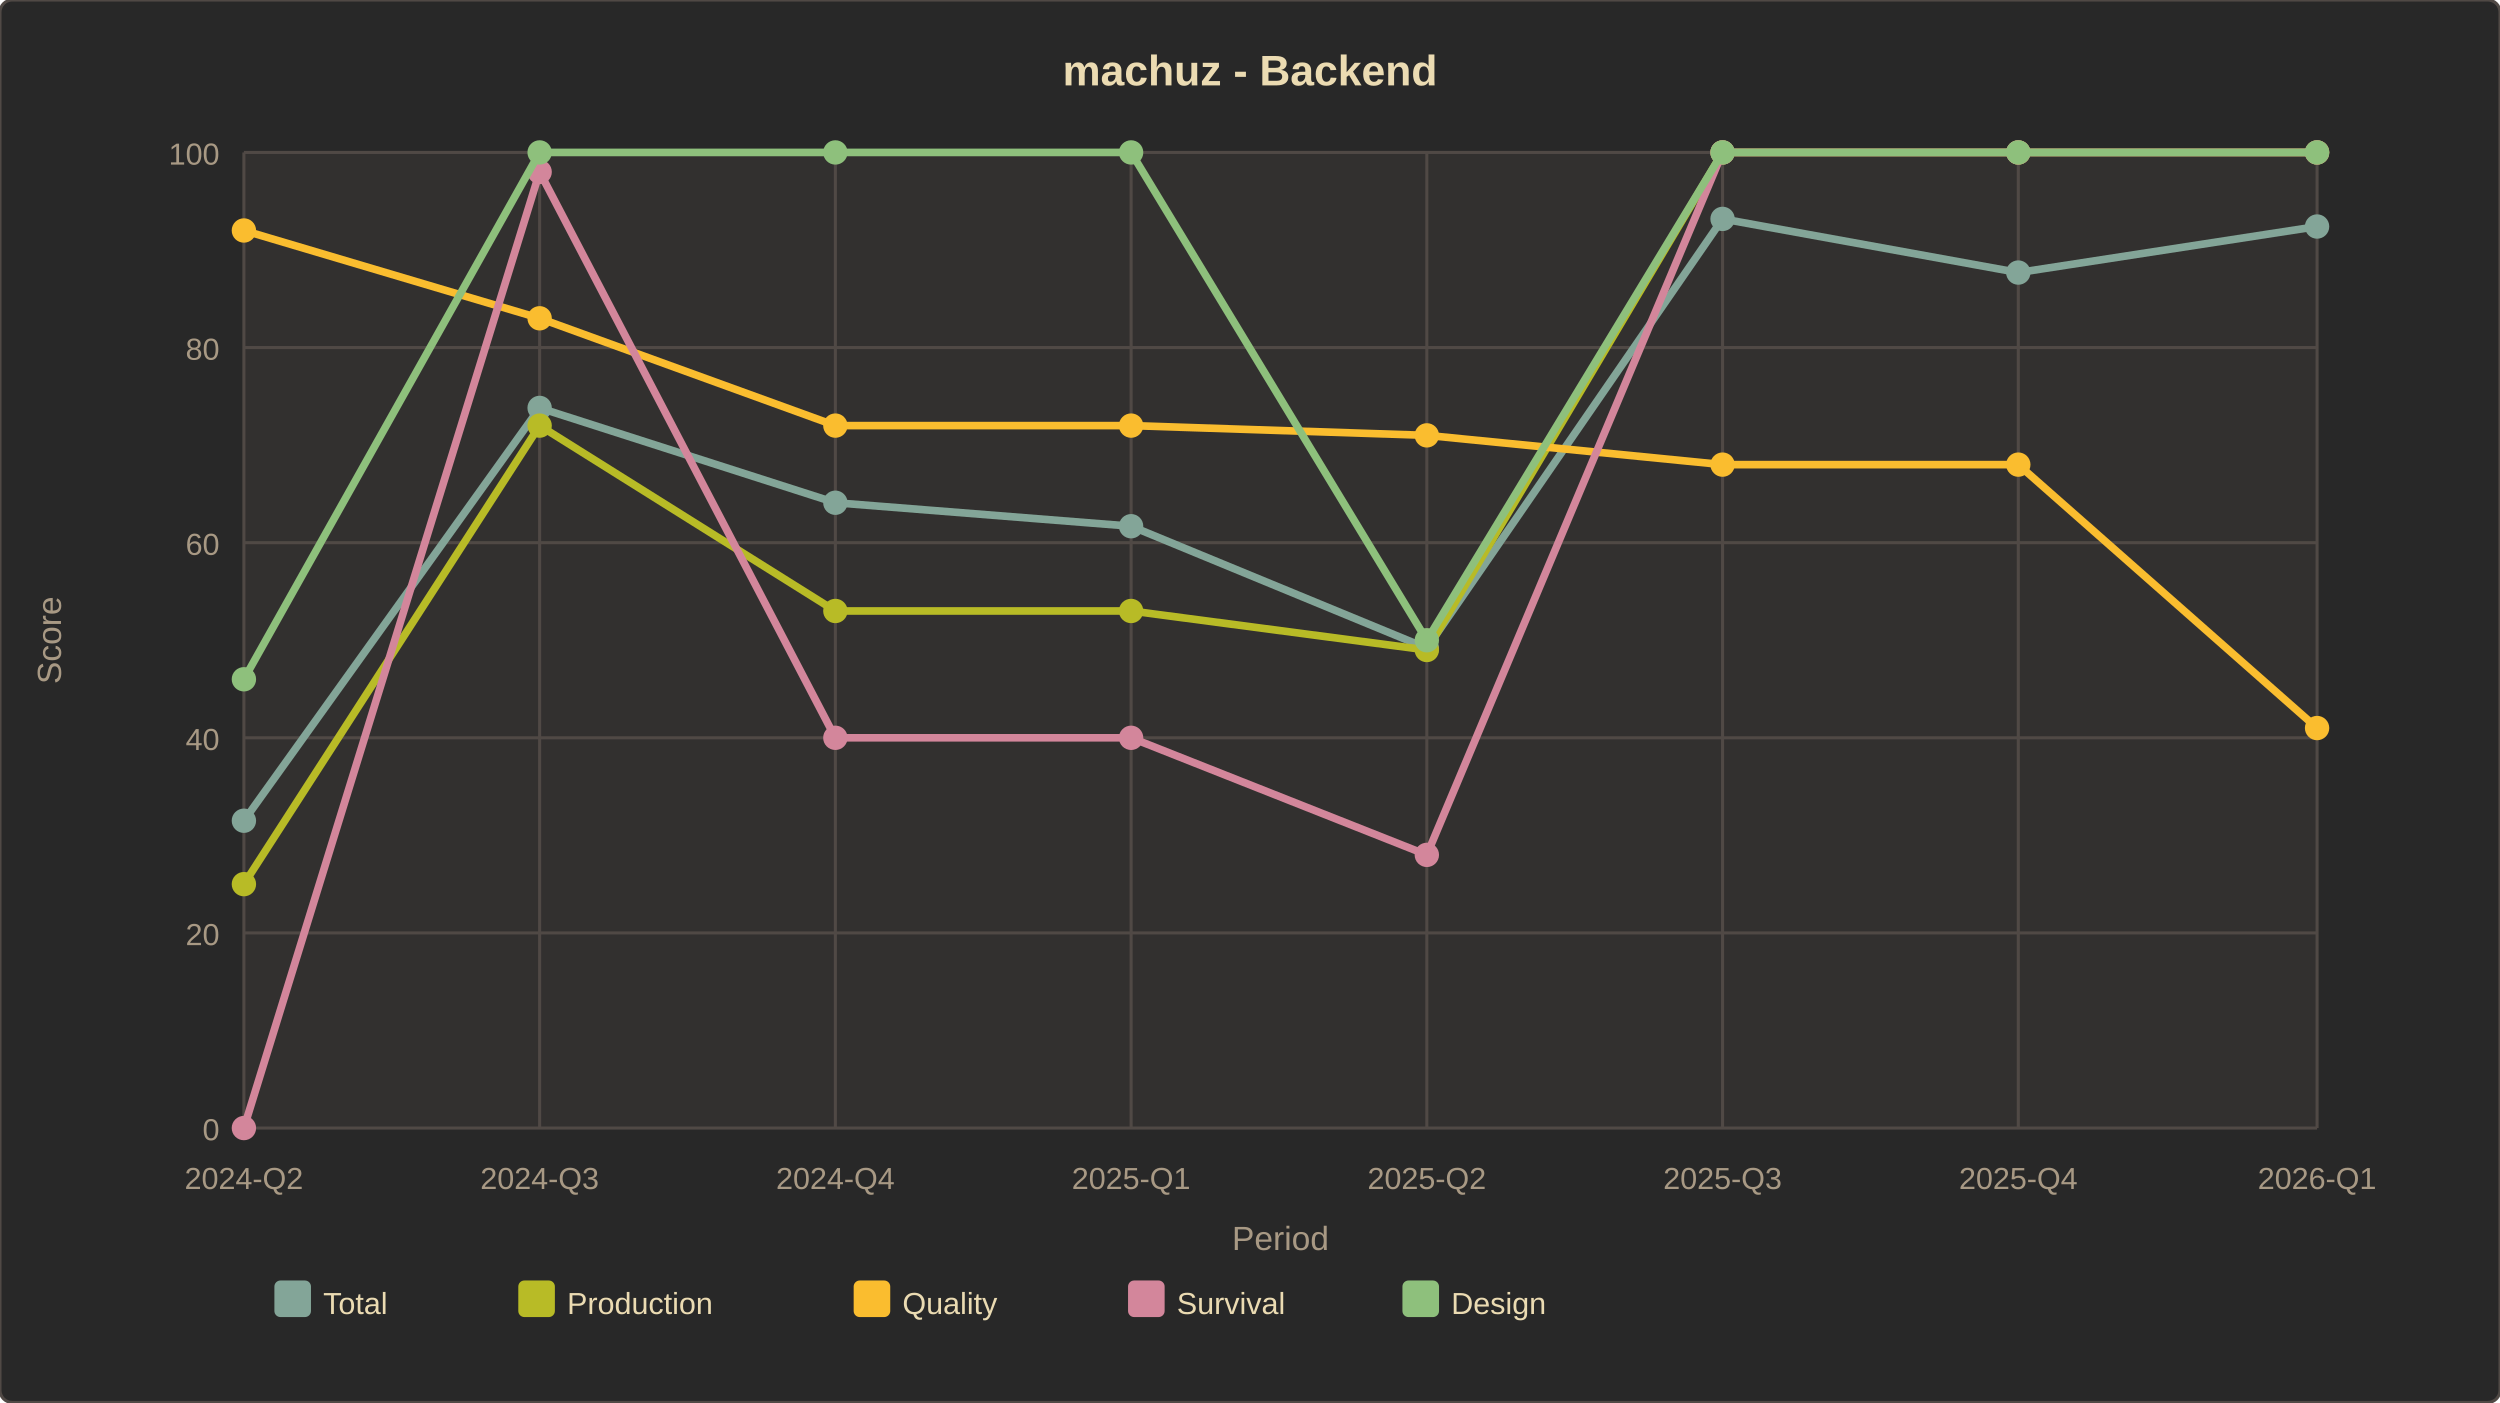
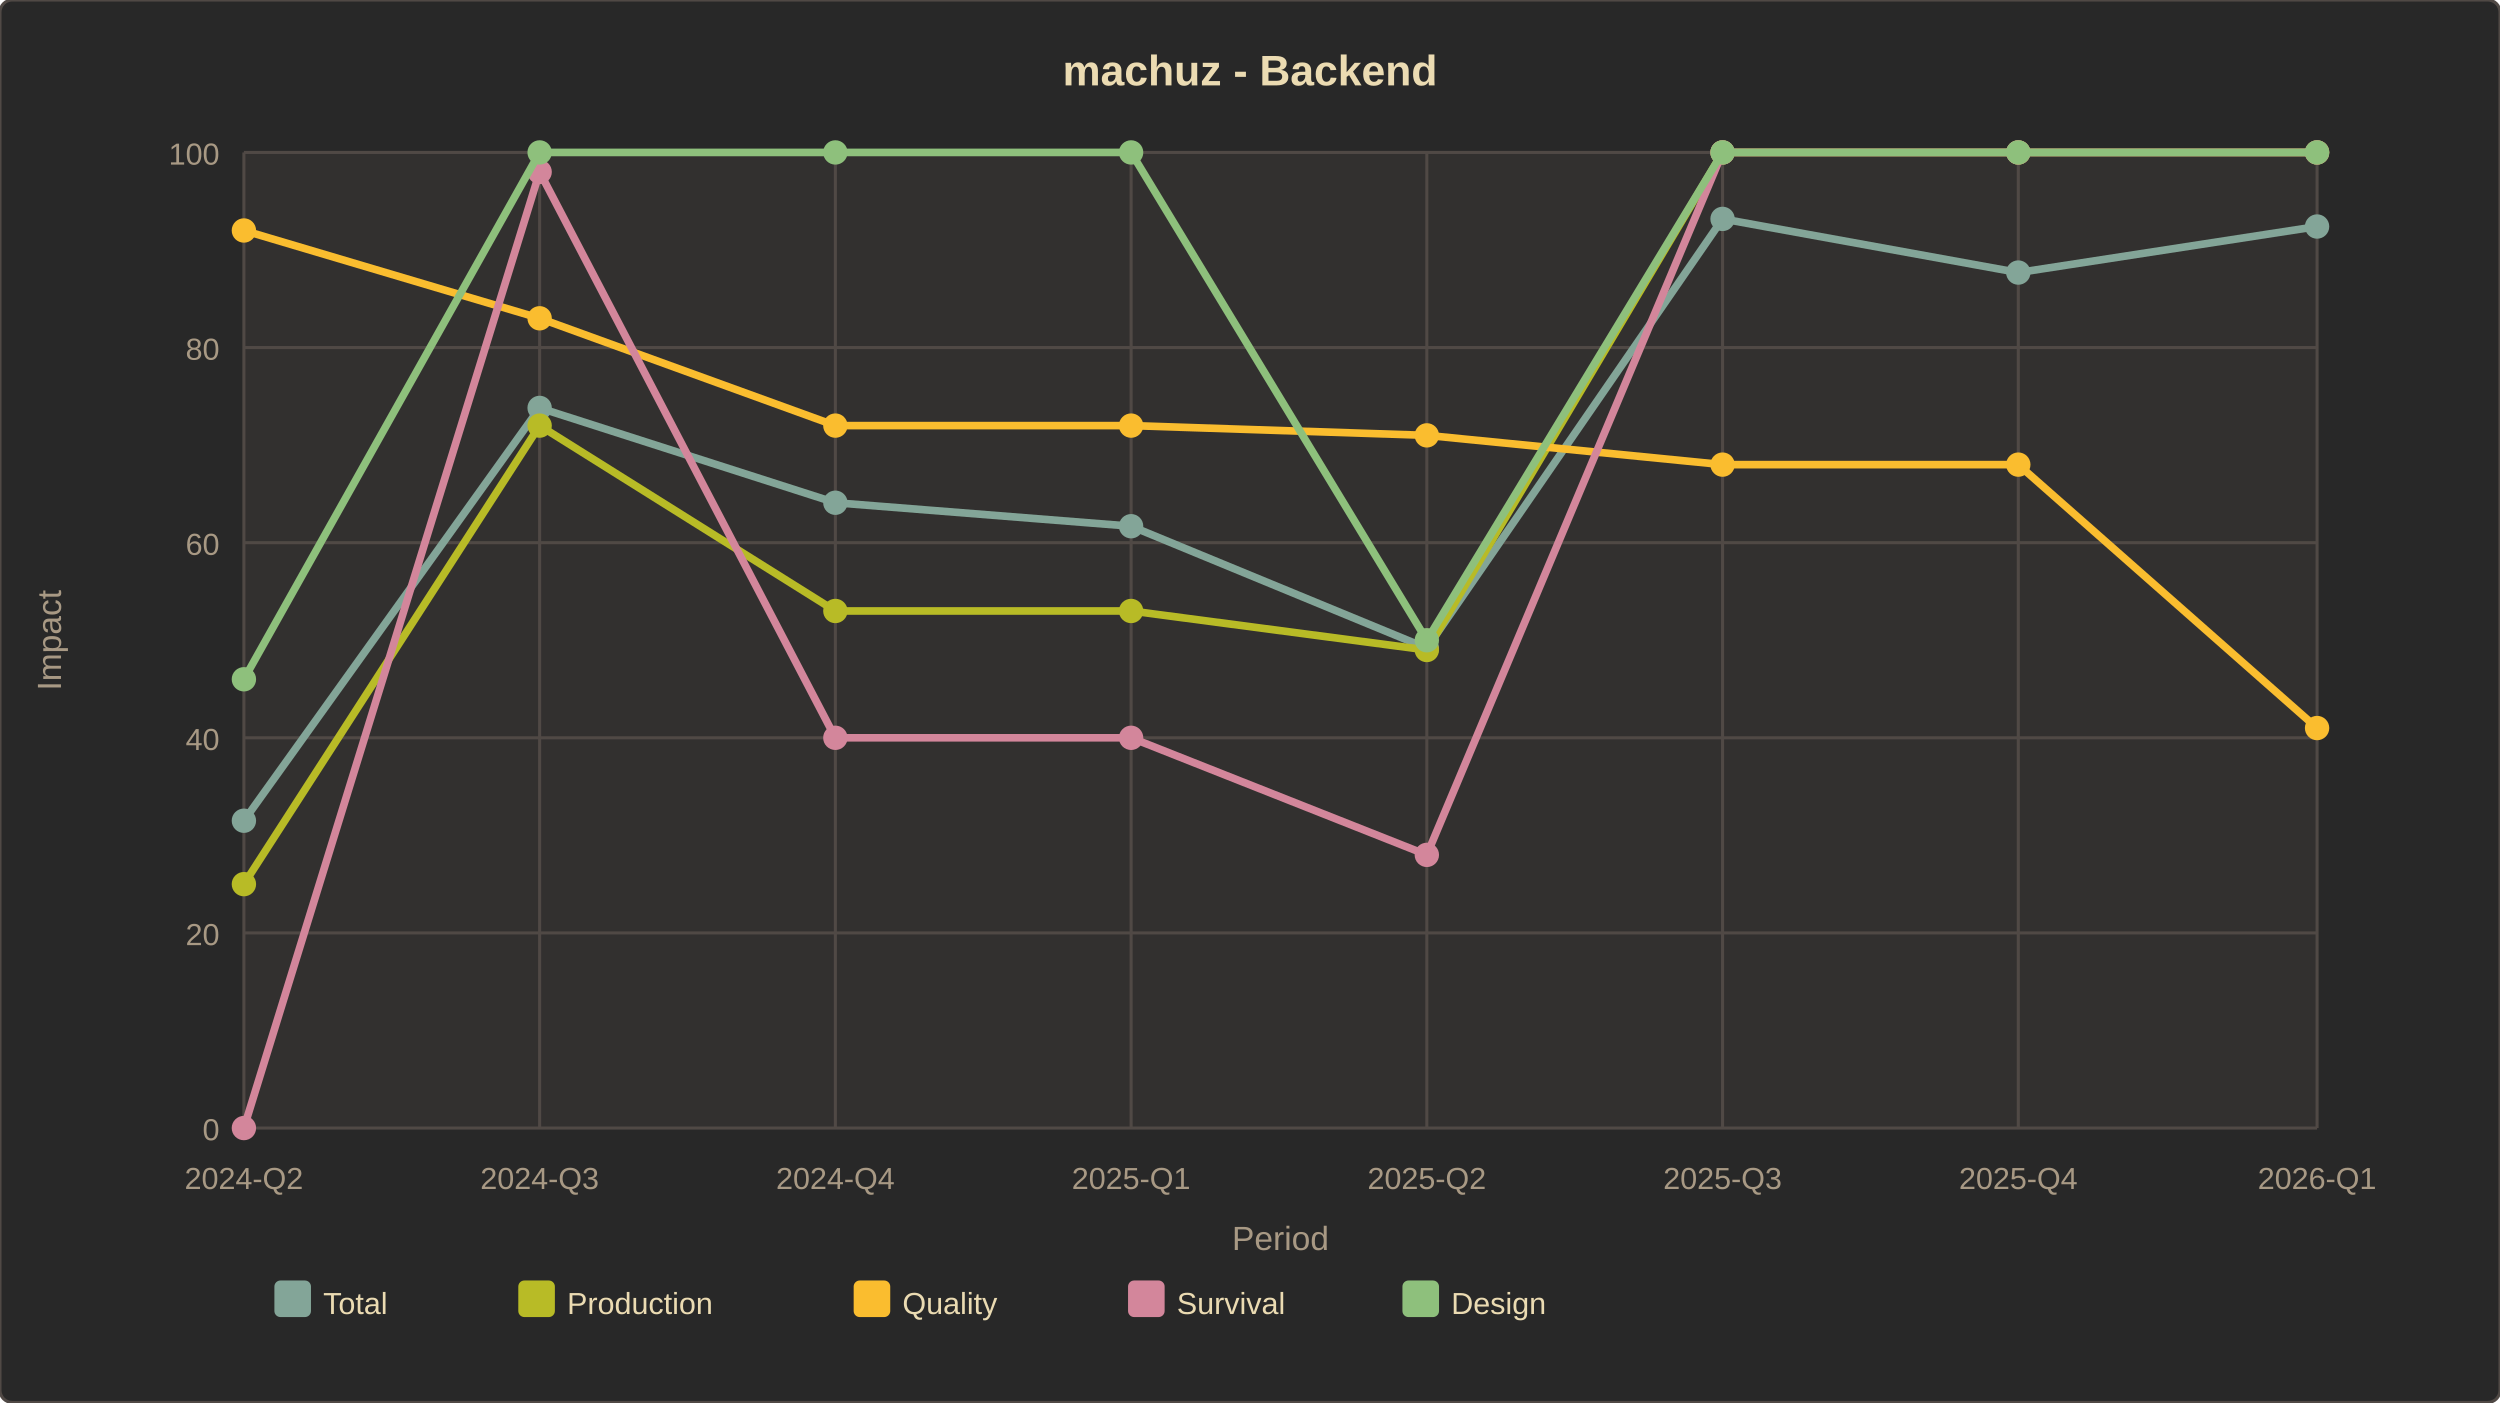
<svg xmlns="http://www.w3.org/2000/svg" width="820" height="460" viewBox="0 0 820 460">
  <defs>
    <style>
      text { font-family: 'Helvetica Neue', 'Arial', sans-serif; }
      .title { font-size: 14px; font-weight: 700; fill: #ebdbb2; }
      .axis-label { font-size: 10px; fill: #a89984; }
      .axis-name { font-size: 11px; fill: #a89984; }
      .legend-text { font-size: 10px; fill: #ebdbb2; }
      .grid { stroke: #504945; stroke-width: 1; }
      .line-total { stroke: #83a598; stroke-width: 2.5; fill: none; }
      .line-prod { stroke: #b8bb26; stroke-width: 2.5; fill: none; }
      .line-qual { stroke: #fabd2f; stroke-width: 2.5; fill: none; }
      .line-surv { stroke: #d3869b; stroke-width: 2.5; fill: none; }
      .line-design { stroke: #8ec07c; stroke-width: 2.5; fill: none; }
      .dot-total { fill: #83a598; }
      .dot-prod { fill: #b8bb26; }
      .dot-qual { fill: #fabd2f; }
      .dot-surv { fill: #d3869b; }
      .dot-design { fill: #8ec07c; }
    </style>
  </defs>
  <rect width="820" height="460" fill="#282828" rx="4" />
  <text x="410" y="28" text-anchor="middle" class="title">machuz - Backend</text>
  <rect x="80" y="50" width="680" height="320" fill="#32302f" />
  <line x1="80" y1="50" x2="760" y2="50" class="grid" />
  <line x1="80" y1="114" x2="760" y2="114" class="grid" />
  <line x1="80" y1="178" x2="760" y2="178" class="grid" />
  <line x1="80" y1="242" x2="760" y2="242" class="grid" />
  <line x1="80" y1="306" x2="760" y2="306" class="grid" />
  <line x1="80" y1="370" x2="760" y2="370" class="grid" />
  <text x="72" y="54" text-anchor="end" class="axis-label">100</text>
  <text x="72" y="118" text-anchor="end" class="axis-label">80</text>
  <text x="72" y="182" text-anchor="end" class="axis-label">60</text>
  <text x="72" y="246" text-anchor="end" class="axis-label">40</text>
  <text x="72" y="310" text-anchor="end" class="axis-label">20</text>
  <text x="72" y="374" text-anchor="end" class="axis-label">0</text>
-   <text x="20" y="210" text-anchor="middle" class="axis-name" transform="rotate(-90 20 210)">Score</text>
+   <text x="20" y="210" text-anchor="middle" class="axis-name" transform="rotate(-90 20 210)">Impact</text>
  <text x="420" y="410" text-anchor="middle" class="axis-name">Period</text>
  <line x1="80" y1="50" x2="80" y2="370" class="grid" />
  <line x1="177" y1="50" x2="177" y2="370" class="grid" />
  <line x1="274" y1="50" x2="274" y2="370" class="grid" />
  <line x1="371" y1="50" x2="371" y2="370" class="grid" />
  <line x1="468" y1="50" x2="468" y2="370" class="grid" />
  <line x1="565" y1="50" x2="565" y2="370" class="grid" />
  <line x1="662" y1="50" x2="662" y2="370" class="grid" />
  <line x1="760" y1="50" x2="760" y2="370" class="grid" />
  <text x="80" y="390" text-anchor="middle" class="axis-label">2024-Q2</text>
  <text x="177" y="390" text-anchor="middle" class="axis-label">2024-Q3</text>
  <text x="274" y="390" text-anchor="middle" class="axis-label">2024-Q4</text>
  <text x="371" y="390" text-anchor="middle" class="axis-label">2025-Q1</text>
  <text x="468" y="390" text-anchor="middle" class="axis-label">2025-Q2</text>
  <text x="565" y="390" text-anchor="middle" class="axis-label">2025-Q3</text>
  <text x="662" y="390" text-anchor="middle" class="axis-label">2025-Q4</text>
  <text x="760" y="390" text-anchor="middle" class="axis-label">2026-Q1</text>
  <polyline class="line-total" points="     80,269.2  177,133.8  274,164.9  371,172.6  468,212.6  565,71.8  662,89.4  760,74.3   " />
  <circle cx="80" cy="269.2" r="4" class="dot-total" />
  <circle cx="177" cy="133.8" r="4" class="dot-total" />
  <circle cx="274" cy="164.9" r="4" class="dot-total" />
  <circle cx="371" cy="172.6" r="4" class="dot-total" />
  <circle cx="468" cy="212.6" r="4" class="dot-total" />
  <circle cx="565" cy="71.8" r="4" class="dot-total" />
  <circle cx="662" cy="89.4" r="4" class="dot-total" />
  <circle cx="760" cy="74.3" r="4" class="dot-total" />
  <polyline class="line-prod" points="     80,290  177,139.6  274,200.4  371,200.4  468,213.2  565,50  662,50  760,50   " />
  <circle cx="80" cy="290" r="4" class="dot-prod" />
  <circle cx="177" cy="139.6" r="4" class="dot-prod" />
  <circle cx="274" cy="200.4" r="4" class="dot-prod" />
  <circle cx="371" cy="200.4" r="4" class="dot-prod" />
  <circle cx="468" cy="213.2" r="4" class="dot-prod" />
  <circle cx="565" cy="50" r="4" class="dot-prod" />
  <circle cx="662" cy="50" r="4" class="dot-prod" />
  <circle cx="760" cy="50" r="4" class="dot-prod" />
  <polyline class="line-qual" points="     80,75.6  177,104.4  274,139.6  371,139.6  468,142.8  565,152.4  662,152.4  760,238.8   " />
  <circle cx="80" cy="75.6" r="4" class="dot-qual" />
  <circle cx="177" cy="104.4" r="4" class="dot-qual" />
  <circle cx="274" cy="139.6" r="4" class="dot-qual" />
  <circle cx="371" cy="139.6" r="4" class="dot-qual" />
  <circle cx="468" cy="142.8" r="4" class="dot-qual" />
  <circle cx="565" cy="152.4" r="4" class="dot-qual" />
  <circle cx="662" cy="152.4" r="4" class="dot-qual" />
  <circle cx="760" cy="238.8" r="4" class="dot-qual" />
  <polyline class="line-surv" points="     80,370  177,56.4  274,242  371,242  468,280.4  565,50  662,50  760,50   " />
  <circle cx="80" cy="370" r="4" class="dot-surv" />
  <circle cx="177" cy="56.4" r="4" class="dot-surv" />
  <circle cx="274" cy="242" r="4" class="dot-surv" />
  <circle cx="371" cy="242" r="4" class="dot-surv" />
  <circle cx="468" cy="280.4" r="4" class="dot-surv" />
  <circle cx="565" cy="50" r="4" class="dot-surv" />
  <circle cx="662" cy="50" r="4" class="dot-surv" />
  <circle cx="760" cy="50" r="4" class="dot-surv" />
  <polyline class="line-design" points="     80,222.8  177,50  274,50  371,50  468,210  565,50  662,50  760,50   " />
  <circle cx="80" cy="222.8" r="4" class="dot-design" />
  <circle cx="177" cy="50" r="4" class="dot-design" />
  <circle cx="274" cy="50" r="4" class="dot-design" />
  <circle cx="371" cy="50" r="4" class="dot-design" />
  <circle cx="468" cy="210" r="4" class="dot-design" />
  <circle cx="565" cy="50" r="4" class="dot-design" />
  <circle cx="662" cy="50" r="4" class="dot-design" />
  <circle cx="760" cy="50" r="4" class="dot-design" />
  <rect x="90" y="420" width="12" height="12" rx="2" fill="#83a598" />
  <text x="106" y="431" class="legend-text">Total</text>
  <rect x="170" y="420" width="12" height="12" rx="2" fill="#b8bb26" />
  <text x="186" y="431" class="legend-text">Production</text>
  <rect x="280" y="420" width="12" height="12" rx="2" fill="#fabd2f" />
  <text x="296" y="431" class="legend-text">Quality</text>
  <rect x="370" y="420" width="12" height="12" rx="2" fill="#d3869b" />
  <text x="386" y="431" class="legend-text">Survival</text>
  <rect x="460" y="420" width="12" height="12" rx="2" fill="#8ec07c" />
  <text x="476" y="431" class="legend-text">Design</text>
  <rect width="820" height="460" fill="none" stroke="#504945" stroke-width="1" rx="4" />
</svg>
